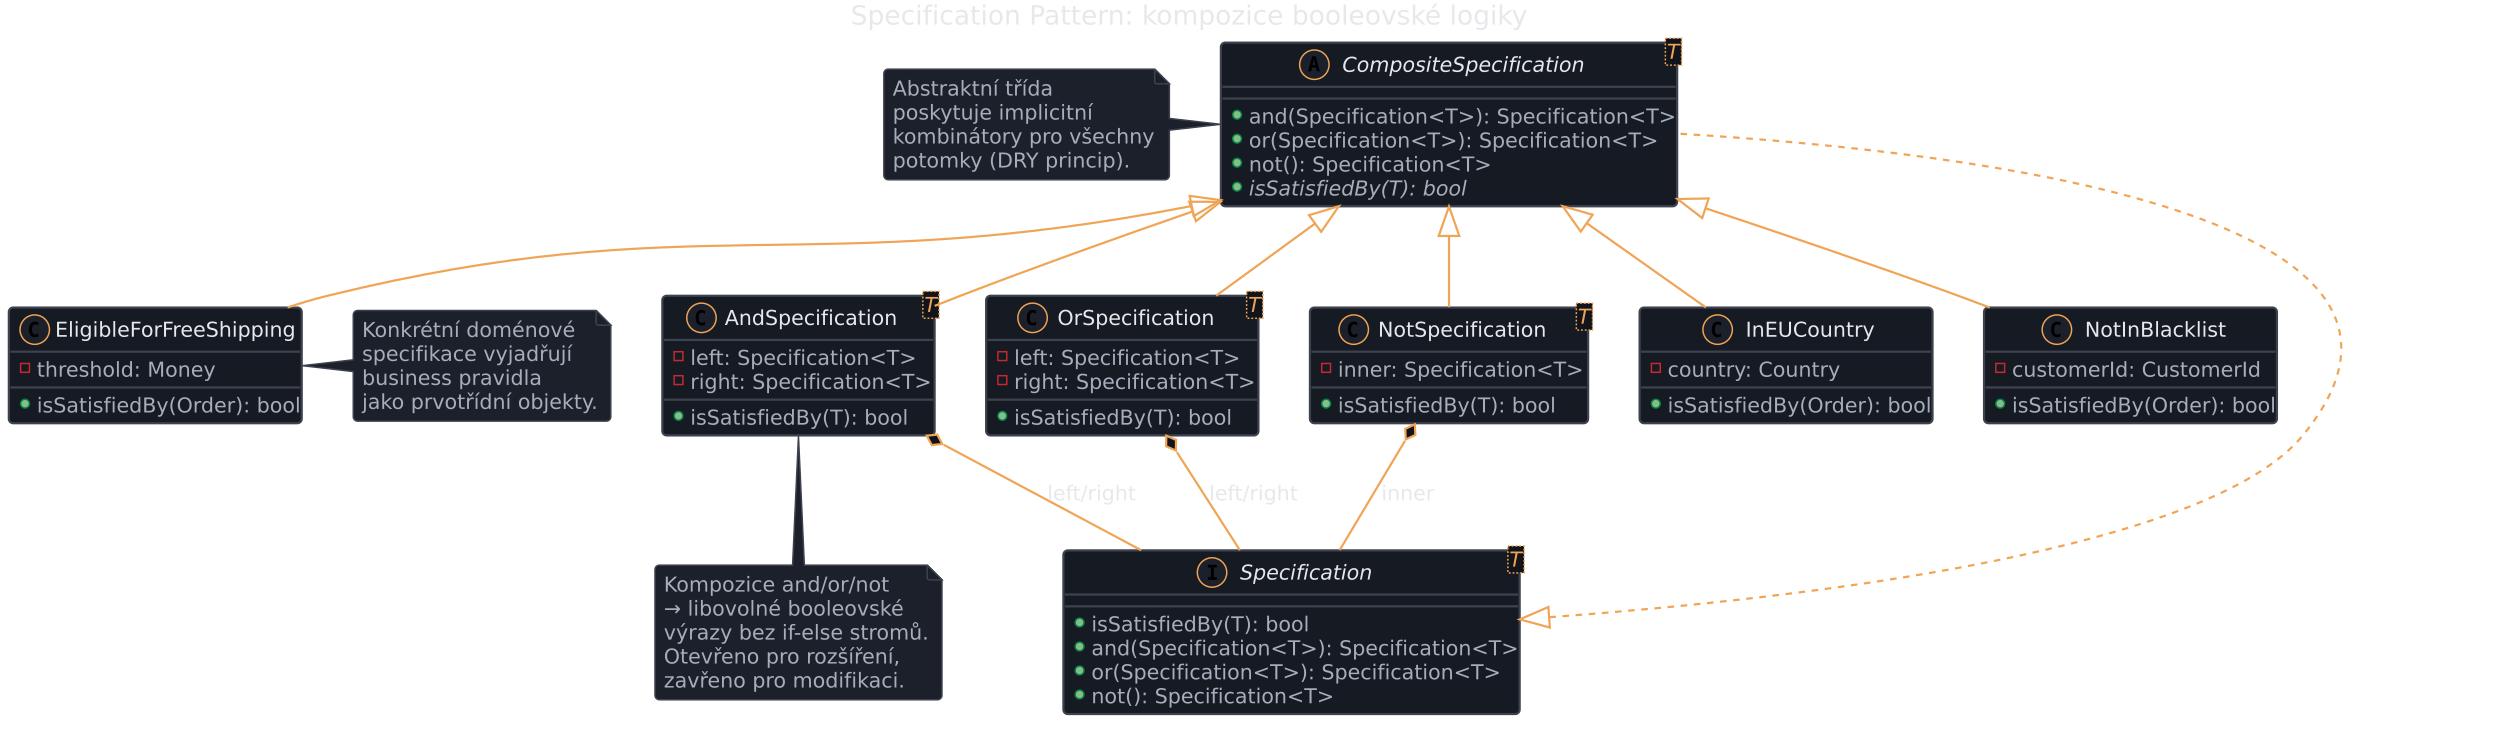
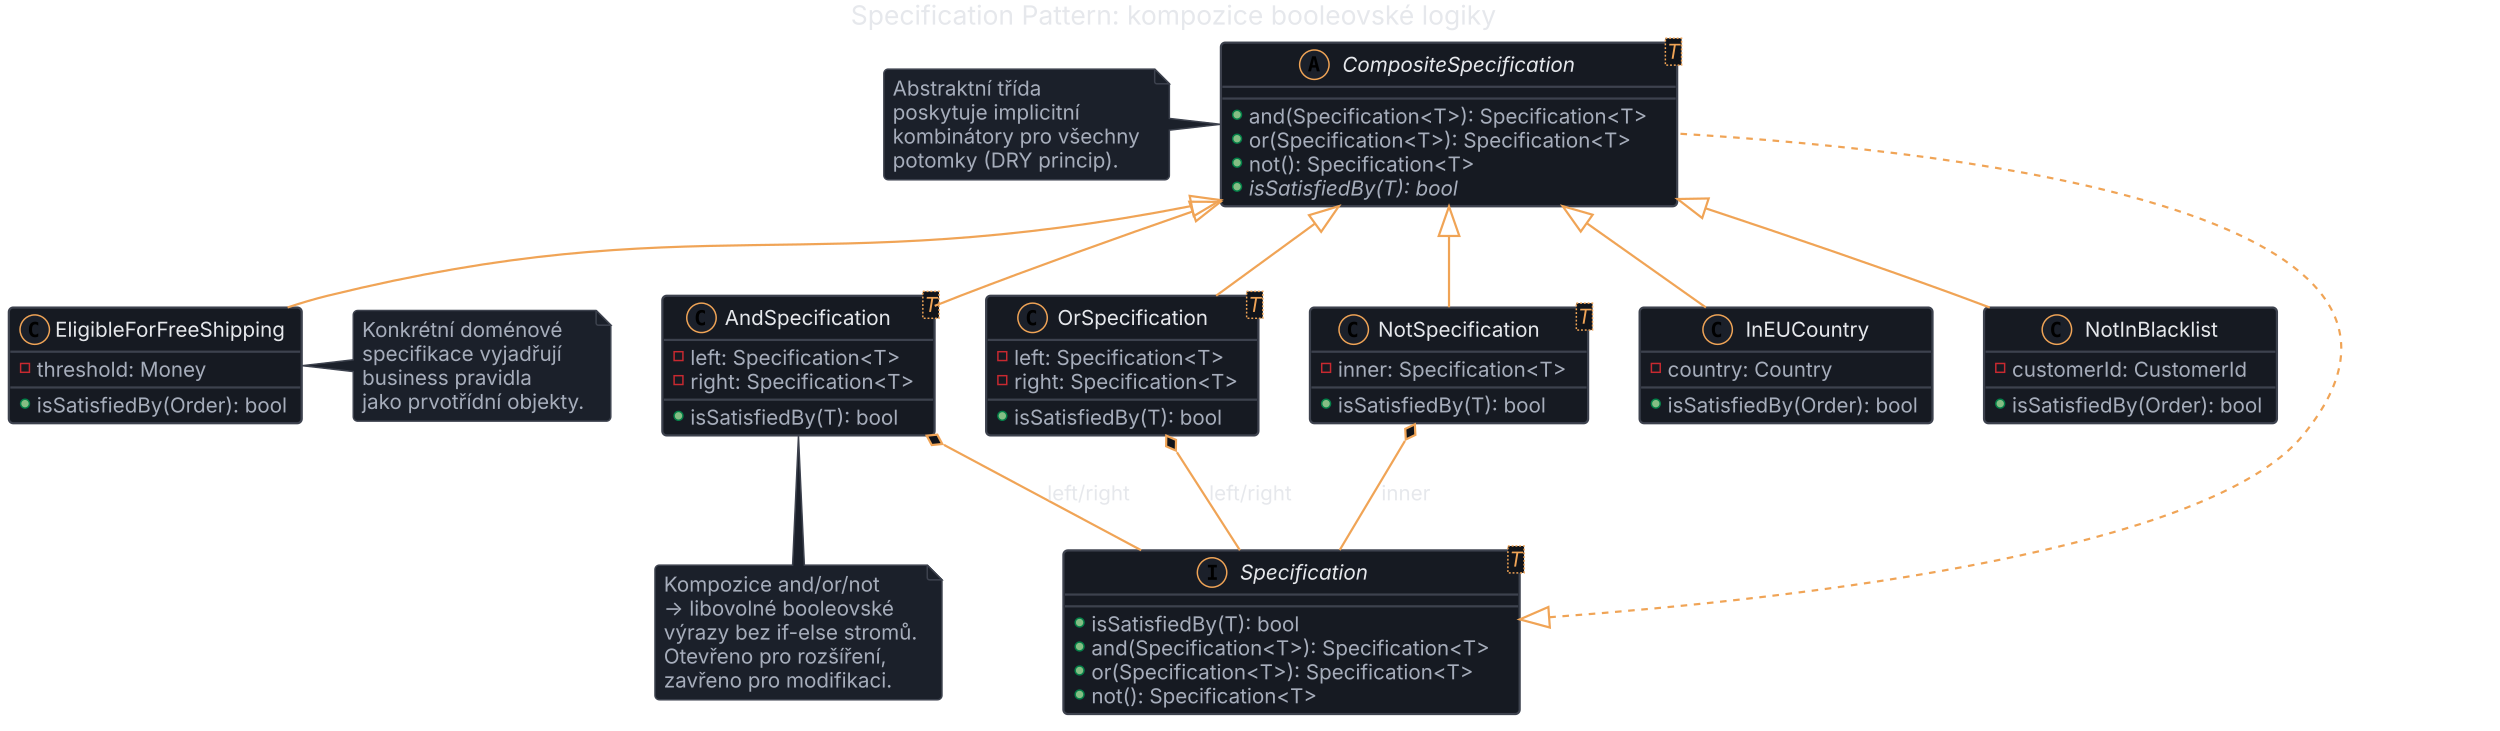
<svg xmlns="http://www.w3.org/2000/svg" contentScriptType="application/ecmascript" contentStyleType="text/css" height="775px" preserveAspectRatio="none" style="width:2654px;height:775px;background:#11141A;" version="1.1" viewBox="0 0 2654 775" width="2654.688px" zoomAndPan="magnify">
  <defs />
  <g>
-     <text fill="#E6E8EC" font-family="DejaVu Sans" font-size="28.125" lengthAdjust="spacingAndGlyphs" textLength="707.812" x="903.125" y="26.106">Specification Pattern: kompozice booleovské logiky</text>
+     <text fill="#E6E8EC" font-family="Inter, ui-sans-serif, system-ui, -apple-system, sans-serif" font-size="28.125" lengthAdjust="spacingAndGlyphs" textLength="707.812" x="903.125" y="26.106">Specification Pattern: kompozice booleovské logiky</text>
    <rect fill="#161A22" height="173.731" id="spec" rx="4.688" ry="4.688" style="stroke: #3D424E; stroke-width: 2.344;" width="484.375" x="1128.906" y="584.302" />
    <ellipse cx="1286.719" cy="607.739" fill="#1B202A" rx="15.625" ry="15.625" style="stroke: #F0A456; stroke-width: 1.562;" />
    <path d="M1282.3,602.393 L1282.3,599.609 L1291.797,599.609 L1291.797,602.393 L1288.623,602.393 L1288.623,612.769 L1291.797,612.769 L1291.797,615.552 L1282.3,615.552 L1282.3,612.769 L1285.474,612.769 L1285.474,602.393 L1282.3,602.393 Z " />
-     <text fill="#E6E8EC" font-family="DejaVu Sans" font-size="21.875" font-style="italic" lengthAdjust="spacingAndGlyphs" textLength="135.938" x="1316.406" y="615.312">Specification</text>
+     <text fill="#E6E8EC" font-family="Inter, ui-sans-serif, system-ui, -apple-system, sans-serif" font-size="21.875" font-style="italic" lengthAdjust="spacingAndGlyphs" textLength="135.938" x="1316.406" y="615.312">Specification</text>
    <rect fill="#11141A" height="28.589" style="stroke: #F0A456; stroke-width: 1.562; stroke-dasharray: 2.0,2.0;" width="17.188" x="1600.781" y="579.614" />
-     <text fill="#F0A456" font-family="DejaVu Sans" font-size="21.875" font-style="italic" lengthAdjust="spacingAndGlyphs" textLength="14.062" x="1602.344" y="601.482">T</text>
+     <text fill="#F0A456" font-family="Inter, ui-sans-serif, system-ui, -apple-system, sans-serif" font-size="21.875" font-style="italic" lengthAdjust="spacingAndGlyphs" textLength="14.062" x="1602.344" y="601.482">T</text>
    <line style="stroke: #3D424E; stroke-width: 2.344;" x1="1130.469" x2="1611.719" y1="631.177" y2="631.177" />
    <line style="stroke: #3D424E; stroke-width: 2.344;" x1="1130.469" x2="1611.719" y1="643.677" y2="643.677" />
    <ellipse cx="1146.094" cy="660.864" fill="#84BE84" rx="4.688" ry="4.688" style="stroke: #038048; stroke-width: 1.562;" />
-     <text fill="#A6ADBB" font-family="DejaVu Sans" font-size="21.875" lengthAdjust="spacingAndGlyphs" textLength="225" x="1158.594" y="670.232">isSatisfiedBy(T): bool</text>
+     <text fill="#A6ADBB" font-family="Inter, ui-sans-serif, system-ui, -apple-system, sans-serif" font-size="21.875" lengthAdjust="spacingAndGlyphs" textLength="225" x="1158.594" y="670.232">isSatisfiedBy(T): bool</text>
    <ellipse cx="1146.094" cy="686.328" fill="#84BE84" rx="4.688" ry="4.688" style="stroke: #038048; stroke-width: 1.562;" />
-     <text fill="#A6ADBB" font-family="DejaVu Sans" font-size="21.875" lengthAdjust="spacingAndGlyphs" textLength="445.312" x="1158.594" y="695.696">and(Specification&lt;T&gt;): Specification&lt;T&gt;</text>
+     <text fill="#A6ADBB" font-family="Inter, ui-sans-serif, system-ui, -apple-system, sans-serif" font-size="21.875" lengthAdjust="spacingAndGlyphs" textLength="445.312" x="1158.594" y="695.696">and(Specification&lt;T&gt;): Specification&lt;T&gt;</text>
    <ellipse cx="1146.094" cy="711.792" fill="#84BE84" rx="4.688" ry="4.688" style="stroke: #038048; stroke-width: 1.562;" />
-     <text fill="#A6ADBB" font-family="DejaVu Sans" font-size="21.875" lengthAdjust="spacingAndGlyphs" textLength="426.562" x="1158.594" y="721.159">or(Specification&lt;T&gt;): Specification&lt;T&gt;</text>
+     <text fill="#A6ADBB" font-family="Inter, ui-sans-serif, system-ui, -apple-system, sans-serif" font-size="21.875" lengthAdjust="spacingAndGlyphs" textLength="426.562" x="1158.594" y="721.159">or(Specification&lt;T&gt;): Specification&lt;T&gt;</text>
    <ellipse cx="1146.094" cy="737.256" fill="#84BE84" rx="4.688" ry="4.688" style="stroke: #038048; stroke-width: 1.562;" />
-     <text fill="#A6ADBB" font-family="DejaVu Sans" font-size="21.875" lengthAdjust="spacingAndGlyphs" textLength="253.125" x="1158.594" y="746.623">not(): Specification&lt;T&gt;</text>
+     <text fill="#A6ADBB" font-family="Inter, ui-sans-serif, system-ui, -apple-system, sans-serif" font-size="21.875" lengthAdjust="spacingAndGlyphs" textLength="253.125" x="1158.594" y="746.623">not(): Specification&lt;T&gt;</text>
    <rect fill="#161A22" height="173.731" id="composite" rx="4.688" ry="4.688" style="stroke: #3D424E; stroke-width: 2.344;" width="484.375" x="1296.094" y="45.239" />
    <ellipse cx="1395.312" cy="68.677" fill="#1B202A" rx="15.625" ry="15.625" style="stroke: #F0A456; stroke-width: 1.562;" />
    <path d="M1394.873,62.647 L1393.384,69.165 L1396.362,69.165 L1394.873,62.647 Z M1392.944,59.766 L1396.802,59.766 L1401.099,75.708 L1397.949,75.708 L1396.973,71.777 L1392.749,71.777 L1391.797,75.708 L1388.623,75.708 L1392.944,59.766 Z " />
-     <text fill="#E6E8EC" font-family="DejaVu Sans" font-size="21.875" font-style="italic" lengthAdjust="spacingAndGlyphs" textLength="253.125" x="1425" y="76.25">CompositeSpecification</text>
+     <text fill="#E6E8EC" font-family="Inter, ui-sans-serif, system-ui, -apple-system, sans-serif" font-size="21.875" font-style="italic" lengthAdjust="spacingAndGlyphs" textLength="253.125" x="1425" y="76.25">CompositeSpecification</text>
    <rect fill="#11141A" height="28.589" style="stroke: #F0A456; stroke-width: 1.562; stroke-dasharray: 2.0,2.0;" width="17.188" x="1767.969" y="40.552" />
-     <text fill="#F0A456" font-family="DejaVu Sans" font-size="21.875" font-style="italic" lengthAdjust="spacingAndGlyphs" textLength="14.062" x="1769.531" y="62.419">T</text>
+     <text fill="#F0A456" font-family="Inter, ui-sans-serif, system-ui, -apple-system, sans-serif" font-size="21.875" font-style="italic" lengthAdjust="spacingAndGlyphs" textLength="14.062" x="1769.531" y="62.419">T</text>
    <line style="stroke: #3D424E; stroke-width: 2.344;" x1="1297.656" x2="1778.906" y1="92.114" y2="92.114" />
    <line style="stroke: #3D424E; stroke-width: 2.344;" x1="1297.656" x2="1778.906" y1="104.614" y2="104.614" />
    <ellipse cx="1313.281" cy="121.802" fill="#84BE84" rx="4.688" ry="4.688" style="stroke: #038048; stroke-width: 1.562;" />
-     <text fill="#A6ADBB" font-family="DejaVu Sans" font-size="21.875" lengthAdjust="spacingAndGlyphs" textLength="445.312" x="1325.781" y="131.169">and(Specification&lt;T&gt;): Specification&lt;T&gt;</text>
+     <text fill="#A6ADBB" font-family="Inter, ui-sans-serif, system-ui, -apple-system, sans-serif" font-size="21.875" lengthAdjust="spacingAndGlyphs" textLength="445.312" x="1325.781" y="131.169">and(Specification&lt;T&gt;): Specification&lt;T&gt;</text>
    <ellipse cx="1313.281" cy="147.266" fill="#84BE84" rx="4.688" ry="4.688" style="stroke: #038048; stroke-width: 1.562;" />
-     <text fill="#A6ADBB" font-family="DejaVu Sans" font-size="21.875" lengthAdjust="spacingAndGlyphs" textLength="426.562" x="1325.781" y="156.633">or(Specification&lt;T&gt;): Specification&lt;T&gt;</text>
+     <text fill="#A6ADBB" font-family="Inter, ui-sans-serif, system-ui, -apple-system, sans-serif" font-size="21.875" lengthAdjust="spacingAndGlyphs" textLength="426.562" x="1325.781" y="156.633">or(Specification&lt;T&gt;): Specification&lt;T&gt;</text>
    <ellipse cx="1313.281" cy="172.73" fill="#84BE84" rx="4.688" ry="4.688" style="stroke: #038048; stroke-width: 1.562;" />
-     <text fill="#A6ADBB" font-family="DejaVu Sans" font-size="21.875" lengthAdjust="spacingAndGlyphs" textLength="253.125" x="1325.781" y="182.097">not(): Specification&lt;T&gt;</text>
+     <text fill="#A6ADBB" font-family="Inter, ui-sans-serif, system-ui, -apple-system, sans-serif" font-size="21.875" lengthAdjust="spacingAndGlyphs" textLength="253.125" x="1325.781" y="182.097">not(): Specification&lt;T&gt;</text>
    <ellipse cx="1313.281" cy="198.193" fill="#84BE84" rx="4.688" ry="4.688" style="stroke: #038048; stroke-width: 1.562;" />
-     <text fill="#A6ADBB" font-family="DejaVu Sans" font-size="21.875" font-style="italic" lengthAdjust="spacingAndGlyphs" textLength="225" x="1325.781" y="207.561">isSatisfiedBy(T): bool</text>
+     <text fill="#A6ADBB" font-family="Inter, ui-sans-serif, system-ui, -apple-system, sans-serif" font-size="21.875" font-style="italic" lengthAdjust="spacingAndGlyphs" textLength="225" x="1325.781" y="207.561">isSatisfiedBy(T): bool</text>
    <rect fill="#161A22" height="148.267" id="andSpec" rx="4.688" ry="4.688" style="stroke: #3D424E; stroke-width: 2.344;" width="289.062" x="703.125" y="313.989" />
    <ellipse cx="744.688" cy="337.427" fill="#1B202A" rx="15.625" ry="15.625" style="stroke: #F0A456; stroke-width: 1.562;" />
    <path d="M748.423,344.775 Q747.666,345.166 746.836,345.361 Q746.03,345.557 745.127,345.557 Q741.904,345.557 740.195,343.433 Q738.511,341.309 738.511,337.28 Q738.511,333.252 740.195,331.128 Q741.904,329.004 745.127,329.004 Q746.03,329.004 746.86,329.199 Q747.69,329.394 748.423,329.761 L748.423,333.276 Q747.617,332.519 746.836,332.178 Q746.079,331.836 745.273,331.836 Q743.54,331.836 742.661,333.203 Q741.782,334.57 741.782,337.28 Q741.782,339.966 742.661,341.357 Q743.54,342.725 745.273,342.725 Q746.079,342.725 746.836,342.383 Q747.617,342.017 748.423,341.284 L748.423,344.775 Z " />
-     <text fill="#E6E8EC" font-family="DejaVu Sans" font-size="21.875" lengthAdjust="spacingAndGlyphs" textLength="178.125" x="769.375" y="345">AndSpecification</text>
+     <text fill="#E6E8EC" font-family="Inter, ui-sans-serif, system-ui, -apple-system, sans-serif" font-size="21.875" lengthAdjust="spacingAndGlyphs" textLength="178.125" x="769.375" y="345">AndSpecification</text>
    <rect fill="#11141A" height="28.589" style="stroke: #F0A456; stroke-width: 1.562; stroke-dasharray: 2.0,2.0;" width="17.188" x="979.688" y="309.302" />
-     <text fill="#F0A456" font-family="DejaVu Sans" font-size="21.875" font-style="italic" lengthAdjust="spacingAndGlyphs" textLength="14.062" x="981.25" y="331.169">T</text>
+     <text fill="#F0A456" font-family="Inter, ui-sans-serif, system-ui, -apple-system, sans-serif" font-size="21.875" font-style="italic" lengthAdjust="spacingAndGlyphs" textLength="14.062" x="981.25" y="331.169">T</text>
    <line style="stroke: #3D424E; stroke-width: 2.344;" x1="704.688" x2="990.625" y1="360.864" y2="360.864" />
    <rect fill="none" height="9.375" style="stroke: #C82930; stroke-width: 1.562;" width="9.375" x="715.625" y="373.364" />
-     <text fill="#A6ADBB" font-family="DejaVu Sans" font-size="21.875" lengthAdjust="spacingAndGlyphs" textLength="234.375" x="732.812" y="387.419">left: Specification&lt;T&gt;</text>
+     <text fill="#A6ADBB" font-family="Inter, ui-sans-serif, system-ui, -apple-system, sans-serif" font-size="21.875" lengthAdjust="spacingAndGlyphs" textLength="234.375" x="732.812" y="387.419">left: Specification&lt;T&gt;</text>
    <rect fill="none" height="9.375" style="stroke: #C82930; stroke-width: 1.562;" width="9.375" x="715.625" y="398.828" />
-     <text fill="#A6ADBB" font-family="DejaVu Sans" font-size="21.875" lengthAdjust="spacingAndGlyphs" textLength="250" x="732.812" y="412.883">right: Specification&lt;T&gt;</text>
+     <text fill="#A6ADBB" font-family="Inter, ui-sans-serif, system-ui, -apple-system, sans-serif" font-size="21.875" lengthAdjust="spacingAndGlyphs" textLength="250" x="732.812" y="412.883">right: Specification&lt;T&gt;</text>
    <line style="stroke: #3D424E; stroke-width: 2.344;" x1="704.688" x2="990.625" y1="424.292" y2="424.292" />
    <ellipse cx="720.312" cy="441.479" fill="#84BE84" rx="4.688" ry="4.688" style="stroke: #038048; stroke-width: 1.562;" />
-     <text fill="#A6ADBB" font-family="DejaVu Sans" font-size="21.875" lengthAdjust="spacingAndGlyphs" textLength="225" x="732.812" y="450.847">isSatisfiedBy(T): bool</text>
+     <text fill="#A6ADBB" font-family="Inter, ui-sans-serif, system-ui, -apple-system, sans-serif" font-size="21.875" lengthAdjust="spacingAndGlyphs" textLength="225" x="732.812" y="450.847">isSatisfiedBy(T): bool</text>
    <rect fill="#161A22" height="148.267" id="orSpec" rx="4.688" ry="4.688" style="stroke: #3D424E; stroke-width: 2.344;" width="289.062" x="1046.875" y="313.989" />
    <ellipse cx="1096.172" cy="337.427" fill="#1B202A" rx="15.625" ry="15.625" style="stroke: #F0A456; stroke-width: 1.562;" />
    <path d="M1099.907,344.775 Q1099.15,345.166 1098.32,345.361 Q1097.515,345.557 1096.611,345.557 Q1093.389,345.557 1091.68,343.433 Q1089.995,341.309 1089.995,337.28 Q1089.995,333.252 1091.68,331.128 Q1093.389,329.004 1096.611,329.004 Q1097.515,329.004 1098.345,329.199 Q1099.175,329.394 1099.907,329.761 L1099.907,333.276 Q1099.102,332.519 1098.32,332.178 Q1097.563,331.836 1096.758,331.836 Q1095.024,331.836 1094.146,333.203 Q1093.267,334.57 1093.267,337.28 Q1093.267,339.966 1094.146,341.357 Q1095.024,342.725 1096.758,342.725 Q1097.563,342.725 1098.32,342.383 Q1099.102,342.017 1099.907,341.284 L1099.907,344.775 Z " />
-     <text fill="#E6E8EC" font-family="DejaVu Sans" font-size="21.875" lengthAdjust="spacingAndGlyphs" textLength="160.938" x="1122.578" y="345">OrSpecification</text>
+     <text fill="#E6E8EC" font-family="Inter, ui-sans-serif, system-ui, -apple-system, sans-serif" font-size="21.875" lengthAdjust="spacingAndGlyphs" textLength="160.938" x="1122.578" y="345">OrSpecification</text>
    <rect fill="#11141A" height="28.589" style="stroke: #F0A456; stroke-width: 1.562; stroke-dasharray: 2.0,2.0;" width="17.188" x="1323.438" y="309.302" />
-     <text fill="#F0A456" font-family="DejaVu Sans" font-size="21.875" font-style="italic" lengthAdjust="spacingAndGlyphs" textLength="14.062" x="1325" y="331.169">T</text>
+     <text fill="#F0A456" font-family="Inter, ui-sans-serif, system-ui, -apple-system, sans-serif" font-size="21.875" font-style="italic" lengthAdjust="spacingAndGlyphs" textLength="14.062" x="1325" y="331.169">T</text>
    <line style="stroke: #3D424E; stroke-width: 2.344;" x1="1048.438" x2="1334.375" y1="360.864" y2="360.864" />
    <rect fill="none" height="9.375" style="stroke: #C82930; stroke-width: 1.562;" width="9.375" x="1059.375" y="373.364" />
-     <text fill="#A6ADBB" font-family="DejaVu Sans" font-size="21.875" lengthAdjust="spacingAndGlyphs" textLength="234.375" x="1076.562" y="387.419">left: Specification&lt;T&gt;</text>
+     <text fill="#A6ADBB" font-family="Inter, ui-sans-serif, system-ui, -apple-system, sans-serif" font-size="21.875" lengthAdjust="spacingAndGlyphs" textLength="234.375" x="1076.562" y="387.419">left: Specification&lt;T&gt;</text>
    <rect fill="none" height="9.375" style="stroke: #C82930; stroke-width: 1.562;" width="9.375" x="1059.375" y="398.828" />
-     <text fill="#A6ADBB" font-family="DejaVu Sans" font-size="21.875" lengthAdjust="spacingAndGlyphs" textLength="250" x="1076.562" y="412.883">right: Specification&lt;T&gt;</text>
+     <text fill="#A6ADBB" font-family="Inter, ui-sans-serif, system-ui, -apple-system, sans-serif" font-size="21.875" lengthAdjust="spacingAndGlyphs" textLength="250" x="1076.562" y="412.883">right: Specification&lt;T&gt;</text>
    <line style="stroke: #3D424E; stroke-width: 2.344;" x1="1048.438" x2="1334.375" y1="424.292" y2="424.292" />
    <ellipse cx="1064.062" cy="441.479" fill="#84BE84" rx="4.688" ry="4.688" style="stroke: #038048; stroke-width: 1.562;" />
-     <text fill="#A6ADBB" font-family="DejaVu Sans" font-size="21.875" lengthAdjust="spacingAndGlyphs" textLength="225" x="1076.562" y="450.847">isSatisfiedBy(T): bool</text>
+     <text fill="#A6ADBB" font-family="Inter, ui-sans-serif, system-ui, -apple-system, sans-serif" font-size="21.875" lengthAdjust="spacingAndGlyphs" textLength="225" x="1076.562" y="450.847">isSatisfiedBy(T): bool</text>
    <rect fill="#161A22" height="122.803" id="notSpec" rx="4.688" ry="4.688" style="stroke: #3D424E; stroke-width: 2.344;" width="295.312" x="1390.625" y="326.489" />
    <ellipse cx="1437.109" cy="349.927" fill="#1B202A" rx="15.625" ry="15.625" style="stroke: #F0A456; stroke-width: 1.562;" />
    <path d="M1440.845,357.275 Q1440.088,357.666 1439.258,357.861 Q1438.452,358.057 1437.549,358.057 Q1434.326,358.057 1432.617,355.933 Q1430.933,353.809 1430.933,349.78 Q1430.933,345.752 1432.617,343.628 Q1434.326,341.504 1437.549,341.504 Q1438.452,341.504 1439.282,341.699 Q1440.112,341.894 1440.845,342.261 L1440.845,345.776 Q1440.039,345.019 1439.258,344.678 Q1438.501,344.336 1437.695,344.336 Q1435.962,344.336 1435.083,345.703 Q1434.204,347.07 1434.204,349.78 Q1434.204,352.466 1435.083,353.857 Q1435.962,355.225 1437.695,355.225 Q1438.501,355.225 1439.258,354.883 Q1440.039,354.517 1440.845,353.784 L1440.845,357.275 Z " />
-     <text fill="#E6E8EC" font-family="DejaVu Sans" font-size="21.875" lengthAdjust="spacingAndGlyphs" textLength="173.438" x="1462.891" y="357.5">NotSpecification</text>
+     <text fill="#E6E8EC" font-family="Inter, ui-sans-serif, system-ui, -apple-system, sans-serif" font-size="21.875" lengthAdjust="spacingAndGlyphs" textLength="173.438" x="1462.891" y="357.5">NotSpecification</text>
    <rect fill="#11141A" height="28.589" style="stroke: #F0A456; stroke-width: 1.562; stroke-dasharray: 2.0,2.0;" width="17.188" x="1673.438" y="321.802" />
-     <text fill="#F0A456" font-family="DejaVu Sans" font-size="21.875" font-style="italic" lengthAdjust="spacingAndGlyphs" textLength="14.062" x="1675" y="343.669">T</text>
+     <text fill="#F0A456" font-family="Inter, ui-sans-serif, system-ui, -apple-system, sans-serif" font-size="21.875" font-style="italic" lengthAdjust="spacingAndGlyphs" textLength="14.062" x="1675" y="343.669">T</text>
    <line style="stroke: #3D424E; stroke-width: 2.344;" x1="1392.188" x2="1684.375" y1="373.364" y2="373.364" />
    <rect fill="none" height="9.375" style="stroke: #C82930; stroke-width: 1.562;" width="9.375" x="1403.125" y="385.864" />
-     <text fill="#A6ADBB" font-family="DejaVu Sans" font-size="21.875" lengthAdjust="spacingAndGlyphs" textLength="256.25" x="1420.312" y="399.919">inner: Specification&lt;T&gt;</text>
+     <text fill="#A6ADBB" font-family="Inter, ui-sans-serif, system-ui, -apple-system, sans-serif" font-size="21.875" lengthAdjust="spacingAndGlyphs" textLength="256.25" x="1420.312" y="399.919">inner: Specification&lt;T&gt;</text>
    <line style="stroke: #3D424E; stroke-width: 2.344;" x1="1392.188" x2="1684.375" y1="411.328" y2="411.328" />
    <ellipse cx="1407.812" cy="428.516" fill="#84BE84" rx="4.688" ry="4.688" style="stroke: #038048; stroke-width: 1.562;" />
-     <text fill="#A6ADBB" font-family="DejaVu Sans" font-size="21.875" lengthAdjust="spacingAndGlyphs" textLength="225" x="1420.312" y="437.883">isSatisfiedBy(T): bool</text>
+     <text fill="#A6ADBB" font-family="Inter, ui-sans-serif, system-ui, -apple-system, sans-serif" font-size="21.875" lengthAdjust="spacingAndGlyphs" textLength="225" x="1420.312" y="437.883">isSatisfiedBy(T): bool</text>
    <rect fill="#161A22" height="122.803" id="ps" rx="4.688" ry="4.688" style="stroke: #3D424E; stroke-width: 2.344;" width="310.938" x="9.375" y="326.489" />
    <ellipse cx="36.875" cy="349.927" fill="#1B202A" rx="15.625" ry="15.625" style="stroke: #F0A456; stroke-width: 1.562;" />
    <path d="M40.61,357.275 Q39.853,357.666 39.023,357.861 Q38.218,358.057 37.315,358.057 Q34.092,358.057 32.383,355.933 Q30.698,353.809 30.698,349.78 Q30.698,345.752 32.383,343.628 Q34.092,341.504 37.315,341.504 Q38.218,341.504 39.048,341.699 Q39.878,341.894 40.61,342.261 L40.61,345.776 Q39.805,345.019 39.023,344.678 Q38.267,344.336 37.461,344.336 Q35.727,344.336 34.849,345.703 Q33.97,347.07 33.97,349.78 Q33.97,352.466 34.849,353.857 Q35.727,355.225 37.461,355.225 Q38.267,355.225 39.023,354.883 Q39.805,354.517 40.61,353.784 L40.61,357.275 Z " />
-     <text fill="#E6E8EC" font-family="DejaVu Sans" font-size="21.875" lengthAdjust="spacingAndGlyphs" textLength="251.562" x="58.438" y="357.5">EligibleForFreeShipping</text>
+     <text fill="#E6E8EC" font-family="Inter, ui-sans-serif, system-ui, -apple-system, sans-serif" font-size="21.875" lengthAdjust="spacingAndGlyphs" textLength="251.562" x="58.438" y="357.5">EligibleForFreeShipping</text>
    <line style="stroke: #3D424E; stroke-width: 2.344;" x1="10.938" x2="318.75" y1="373.364" y2="373.364" />
    <rect fill="none" height="9.375" style="stroke: #C82930; stroke-width: 1.562;" width="9.375" x="21.875" y="385.864" />
-     <text fill="#A6ADBB" font-family="DejaVu Sans" font-size="21.875" lengthAdjust="spacingAndGlyphs" textLength="189.062" x="39.062" y="399.919">threshold: Money</text>
+     <text fill="#A6ADBB" font-family="Inter, ui-sans-serif, system-ui, -apple-system, sans-serif" font-size="21.875" lengthAdjust="spacingAndGlyphs" textLength="189.062" x="39.062" y="399.919">threshold: Money</text>
    <line style="stroke: #3D424E; stroke-width: 2.344;" x1="10.938" x2="318.75" y1="411.328" y2="411.328" />
    <ellipse cx="26.562" cy="428.516" fill="#84BE84" rx="4.688" ry="4.688" style="stroke: #038048; stroke-width: 1.562;" />
-     <text fill="#A6ADBB" font-family="DejaVu Sans" font-size="21.875" lengthAdjust="spacingAndGlyphs" textLength="271.875" x="39.062" y="437.883">isSatisfiedBy(Order): bool</text>
+     <text fill="#A6ADBB" font-family="Inter, ui-sans-serif, system-ui, -apple-system, sans-serif" font-size="21.875" lengthAdjust="spacingAndGlyphs" textLength="271.875" x="39.062" y="437.883">isSatisfiedBy(Order): bool</text>
    <rect fill="#161A22" height="122.803" id="ineu" rx="4.688" ry="4.688" style="stroke: #3D424E; stroke-width: 2.344;" width="310.938" x="1740.625" y="326.489" />
    <ellipse cx="1823.438" cy="349.927" fill="#1B202A" rx="15.625" ry="15.625" style="stroke: #F0A456; stroke-width: 1.562;" />
    <path d="M1827.173,357.275 Q1826.416,357.666 1825.586,357.861 Q1824.78,358.057 1823.877,358.057 Q1820.654,358.057 1818.945,355.933 Q1817.261,353.809 1817.261,349.78 Q1817.261,345.752 1818.945,343.628 Q1820.654,341.504 1823.877,341.504 Q1824.78,341.504 1825.61,341.699 Q1826.44,341.894 1827.173,342.261 L1827.173,345.776 Q1826.367,345.019 1825.586,344.678 Q1824.829,344.336 1824.023,344.336 Q1822.29,344.336 1821.411,345.703 Q1820.532,347.07 1820.532,349.78 Q1820.532,352.466 1821.411,353.857 Q1822.29,355.225 1824.023,355.225 Q1824.829,355.225 1825.586,354.883 Q1826.367,354.517 1827.173,353.784 L1827.173,357.275 Z " />
-     <text fill="#E6E8EC" font-family="DejaVu Sans" font-size="21.875" lengthAdjust="spacingAndGlyphs" textLength="132.812" x="1853.125" y="357.5">InEUCountry</text>
+     <text fill="#E6E8EC" font-family="Inter, ui-sans-serif, system-ui, -apple-system, sans-serif" font-size="21.875" lengthAdjust="spacingAndGlyphs" textLength="132.812" x="1853.125" y="357.5">InEUCountry</text>
    <line style="stroke: #3D424E; stroke-width: 2.344;" x1="1742.188" x2="2050" y1="373.364" y2="373.364" />
    <rect fill="none" height="9.375" style="stroke: #C82930; stroke-width: 1.562;" width="9.375" x="1753.125" y="385.864" />
-     <text fill="#A6ADBB" font-family="DejaVu Sans" font-size="21.875" lengthAdjust="spacingAndGlyphs" textLength="179.688" x="1770.312" y="399.919">country: Country</text>
+     <text fill="#A6ADBB" font-family="Inter, ui-sans-serif, system-ui, -apple-system, sans-serif" font-size="21.875" lengthAdjust="spacingAndGlyphs" textLength="179.688" x="1770.312" y="399.919">country: Country</text>
    <line style="stroke: #3D424E; stroke-width: 2.344;" x1="1742.188" x2="2050" y1="411.328" y2="411.328" />
    <ellipse cx="1757.812" cy="428.516" fill="#84BE84" rx="4.688" ry="4.688" style="stroke: #038048; stroke-width: 1.562;" />
-     <text fill="#A6ADBB" font-family="DejaVu Sans" font-size="21.875" lengthAdjust="spacingAndGlyphs" textLength="271.875" x="1770.312" y="437.883">isSatisfiedBy(Order): bool</text>
+     <text fill="#A6ADBB" font-family="Inter, ui-sans-serif, system-ui, -apple-system, sans-serif" font-size="21.875" lengthAdjust="spacingAndGlyphs" textLength="271.875" x="1770.312" y="437.883">isSatisfiedBy(Order): bool</text>
    <rect fill="#161A22" height="122.803" id="nib" rx="4.688" ry="4.688" style="stroke: #3D424E; stroke-width: 2.344;" width="310.938" x="2106.25" y="326.489" />
    <ellipse cx="2183.594" cy="349.927" fill="#1B202A" rx="15.625" ry="15.625" style="stroke: #F0A456; stroke-width: 1.562;" />
    <path d="M2187.329,357.275 Q2186.572,357.666 2185.742,357.861 Q2184.936,358.057 2184.033,358.057 Q2180.811,358.057 2179.102,355.933 Q2177.417,353.809 2177.417,349.78 Q2177.417,345.752 2179.102,343.628 Q2180.811,341.504 2184.033,341.504 Q2184.936,341.504 2185.767,341.699 Q2186.597,341.894 2187.329,342.261 L2187.329,345.776 Q2186.523,345.019 2185.742,344.678 Q2184.985,344.336 2184.18,344.336 Q2182.446,344.336 2181.567,345.703 Q2180.689,347.07 2180.689,349.78 Q2180.689,352.466 2181.567,353.857 Q2182.446,355.225 2184.18,355.225 Q2184.985,355.225 2185.742,354.883 Q2186.523,354.517 2187.329,353.784 L2187.329,357.275 Z " />
-     <text fill="#E6E8EC" font-family="DejaVu Sans" font-size="21.875" lengthAdjust="spacingAndGlyphs" textLength="143.75" x="2213.281" y="357.5">NotInBlacklist</text>
+     <text fill="#E6E8EC" font-family="Inter, ui-sans-serif, system-ui, -apple-system, sans-serif" font-size="21.875" lengthAdjust="spacingAndGlyphs" textLength="143.75" x="2213.281" y="357.5">NotInBlacklist</text>
    <line style="stroke: #3D424E; stroke-width: 2.344;" x1="2107.812" x2="2415.625" y1="373.364" y2="373.364" />
    <rect fill="none" height="9.375" style="stroke: #C82930; stroke-width: 1.562;" width="9.375" x="2118.75" y="385.864" />
-     <text fill="#A6ADBB" font-family="DejaVu Sans" font-size="21.875" lengthAdjust="spacingAndGlyphs" textLength="260.938" x="2135.938" y="399.919">customerId: CustomerId</text>
+     <text fill="#A6ADBB" font-family="Inter, ui-sans-serif, system-ui, -apple-system, sans-serif" font-size="21.875" lengthAdjust="spacingAndGlyphs" textLength="260.938" x="2135.938" y="399.919">customerId: CustomerId</text>
    <line style="stroke: #3D424E; stroke-width: 2.344;" x1="2107.812" x2="2415.625" y1="411.328" y2="411.328" />
    <ellipse cx="2123.438" cy="428.516" fill="#84BE84" rx="4.688" ry="4.688" style="stroke: #038048; stroke-width: 1.562;" />
-     <text fill="#A6ADBB" font-family="DejaVu Sans" font-size="21.875" lengthAdjust="spacingAndGlyphs" textLength="271.875" x="2135.938" y="437.883">isSatisfiedBy(Order): bool</text>
+     <text fill="#A6ADBB" font-family="Inter, ui-sans-serif, system-ui, -apple-system, sans-serif" font-size="21.875" lengthAdjust="spacingAndGlyphs" textLength="271.875" x="2135.938" y="437.883">isSatisfiedBy(Order): bool</text>
    <path d="M375,334.302 L375,381.958 L320.672,388.208 L375,394.458 L375,442.407 A4.688,4.688 0 0 0 379.688,447.095 L643.75,447.095 A4.688,4.688 0 0 0 648.438,442.407 L648.438,345.239 L632.812,329.614 L379.688,329.614 A4.688,4.688 0 0 0 375,334.302 " fill="#1B202A" style="stroke: #3D424E; stroke-width: 1.562;" />
    <path d="M632.812,329.614 L632.812,342.896 A2.344,2.344 0 0 0 635.156,345.239 L648.438,345.239 L632.812,329.614 " fill="#1B202A" style="stroke: #3D424E; stroke-width: 1.562;" />
-     <text fill="#A6ADBB" font-family="DejaVu Sans" font-size="21.875" lengthAdjust="spacingAndGlyphs" textLength="225" x="384.375" y="357.732">Konkrétní doménové</text>
-     <text fill="#A6ADBB" font-family="DejaVu Sans" font-size="21.875" lengthAdjust="spacingAndGlyphs" textLength="210.938" x="384.375" y="383.195">specifikace vyjadřují</text>
-     <text fill="#A6ADBB" font-family="DejaVu Sans" font-size="21.875" lengthAdjust="spacingAndGlyphs" textLength="185.938" x="384.375" y="408.659">business pravidla</text>
-     <text fill="#A6ADBB" font-family="DejaVu Sans" font-size="21.875" lengthAdjust="spacingAndGlyphs" textLength="240.625" x="384.375" y="434.123">jako prvotřídní objekty.</text>
+     <text fill="#A6ADBB" font-family="Inter, ui-sans-serif, system-ui, -apple-system, sans-serif" font-size="21.875" lengthAdjust="spacingAndGlyphs" textLength="225" x="384.375" y="357.732">Konkrétní doménové</text>
+     <text fill="#A6ADBB" font-family="Inter, ui-sans-serif, system-ui, -apple-system, sans-serif" font-size="21.875" lengthAdjust="spacingAndGlyphs" textLength="210.938" x="384.375" y="383.195">specifikace vyjadřují</text>
+     <text fill="#A6ADBB" font-family="Inter, ui-sans-serif, system-ui, -apple-system, sans-serif" font-size="21.875" lengthAdjust="spacingAndGlyphs" textLength="185.938" x="384.375" y="408.659">business pravidla</text>
+     <text fill="#A6ADBB" font-family="Inter, ui-sans-serif, system-ui, -apple-system, sans-serif" font-size="21.875" lengthAdjust="spacingAndGlyphs" textLength="240.625" x="384.375" y="434.123">jako prvotřídní objekty.</text>
    <path d="M695.312,604.614 L695.312,738.184 A4.688,4.688 0 0 0 700,742.871 L995.312,742.871 A4.688,4.688 0 0 0 1000,738.184 L1000,615.552 L984.375,599.927 L853.906,599.927 L847.656,462.521 L841.406,599.927 L700,599.927 A4.688,4.688 0 0 0 695.312,604.614 " fill="#1B202A" style="stroke: #3D424E; stroke-width: 1.562;" />
    <path d="M984.375,599.927 L984.375,613.208 A2.344,2.344 0 0 0 986.719,615.552 L1000,615.552 L984.375,599.927 " fill="#1B202A" style="stroke: #3D424E; stroke-width: 1.562;" />
-     <text fill="#A6ADBB" font-family="DejaVu Sans" font-size="21.875" lengthAdjust="spacingAndGlyphs" textLength="240.625" x="704.688" y="628.044">Kompozice and/or/not</text>
-     <text fill="#A6ADBB" font-family="DejaVu Sans" font-size="21.875" lengthAdjust="spacingAndGlyphs" textLength="251.562" x="704.688" y="653.508">→ libovolné booleovské</text>
-     <text fill="#A6ADBB" font-family="DejaVu Sans" font-size="21.875" lengthAdjust="spacingAndGlyphs" textLength="271.875" x="704.688" y="678.972">výrazy bez if-else stromů.</text>
-     <text fill="#A6ADBB" font-family="DejaVu Sans" font-size="21.875" lengthAdjust="spacingAndGlyphs" textLength="246.875" x="704.688" y="704.436">Otevřeno pro rozšíření,</text>
-     <text fill="#A6ADBB" font-family="DejaVu Sans" font-size="21.875" lengthAdjust="spacingAndGlyphs" textLength="246.875" x="704.688" y="729.9">zavřeno pro modifikaci.</text>
+     <text fill="#A6ADBB" font-family="Inter, ui-sans-serif, system-ui, -apple-system, sans-serif" font-size="21.875" lengthAdjust="spacingAndGlyphs" textLength="240.625" x="704.688" y="628.044">Kompozice and/or/not</text>
+     <text fill="#A6ADBB" font-family="Inter, ui-sans-serif, system-ui, -apple-system, sans-serif" font-size="21.875" lengthAdjust="spacingAndGlyphs" textLength="251.562" x="704.688" y="653.508">→ libovolné booleovské</text>
+     <text fill="#A6ADBB" font-family="Inter, ui-sans-serif, system-ui, -apple-system, sans-serif" font-size="21.875" lengthAdjust="spacingAndGlyphs" textLength="271.875" x="704.688" y="678.972">výrazy bez if-else stromů.</text>
+     <text fill="#A6ADBB" font-family="Inter, ui-sans-serif, system-ui, -apple-system, sans-serif" font-size="21.875" lengthAdjust="spacingAndGlyphs" textLength="246.875" x="704.688" y="704.436">Otevřeno pro rozšíření,</text>
+     <text fill="#A6ADBB" font-family="Inter, ui-sans-serif, system-ui, -apple-system, sans-serif" font-size="21.875" lengthAdjust="spacingAndGlyphs" textLength="246.875" x="704.688" y="729.9">zavřeno pro modifikaci.</text>
    <path d="M938.281,78.052 L938.281,186.157 A4.688,4.688 0 0 0 942.969,190.845 L1236.719,190.845 A4.688,4.688 0 0 0 1241.406,186.157 L1241.406,138.208 L1295.656,131.958 L1241.406,125.708 L1241.406,88.989 L1225.781,73.364 L942.969,73.364 A4.688,4.688 0 0 0 938.281,78.052 " fill="#1B202A" style="stroke: #3D424E; stroke-width: 1.562;" />
    <path d="M1225.781,73.364 L1225.781,86.645 A2.344,2.344 0 0 0 1228.125,88.989 L1241.406,88.989 L1225.781,73.364 " fill="#1B202A" style="stroke: #3D424E; stroke-width: 1.562;" />
-     <text fill="#A6ADBB" font-family="DejaVu Sans" font-size="21.875" lengthAdjust="spacingAndGlyphs" textLength="160.938" x="947.656" y="101.482">Abstraktní třída</text>
-     <text fill="#A6ADBB" font-family="DejaVu Sans" font-size="21.875" lengthAdjust="spacingAndGlyphs" textLength="203.125" x="947.656" y="126.945">poskytuje implicitní</text>
-     <text fill="#A6ADBB" font-family="DejaVu Sans" font-size="21.875" lengthAdjust="spacingAndGlyphs" textLength="270.312" x="947.656" y="152.409">kombinátory pro všechny</text>
-     <text fill="#A6ADBB" font-family="DejaVu Sans" font-size="21.875" lengthAdjust="spacingAndGlyphs" textLength="246.875" x="947.656" y="177.873">potomky (DRY princip).</text>
+     <text fill="#A6ADBB" font-family="Inter, ui-sans-serif, system-ui, -apple-system, sans-serif" font-size="21.875" lengthAdjust="spacingAndGlyphs" textLength="160.938" x="947.656" y="101.482">Abstraktní třída</text>
+     <text fill="#A6ADBB" font-family="Inter, ui-sans-serif, system-ui, -apple-system, sans-serif" font-size="21.875" lengthAdjust="spacingAndGlyphs" textLength="203.125" x="947.656" y="126.945">poskytuje implicitní</text>
+     <text fill="#A6ADBB" font-family="Inter, ui-sans-serif, system-ui, -apple-system, sans-serif" font-size="21.875" lengthAdjust="spacingAndGlyphs" textLength="270.312" x="947.656" y="152.409">kombinátory pro všechny</text>
+     <text fill="#A6ADBB" font-family="Inter, ui-sans-serif, system-ui, -apple-system, sans-serif" font-size="21.875" lengthAdjust="spacingAndGlyphs" textLength="246.875" x="947.656" y="177.873">potomky (DRY princip).</text>
    <path d="M1644.719,655.286 C1928.641,634.161 2344.953,583.052 2444.531,462.427 C2636.469,229.927 2109.656,161.77 1780.5,141.802 " fill="none" id="spec&lt;-composite" style="stroke: #F0A456; stroke-width: 2.344; stroke-dasharray: 7.0,7.0;" />
    <polygon fill="none" points="1645.312,666.208,1613.359,657.536,1643.75,644.38,1645.312,666.208" style="stroke: #F0A456; stroke-width: 2.344;" />
    <path d="M1265.984,224.52 C1186.172,252.192 1099.016,283.396 1019.531,313.989 C1010.609,317.427 1001.469,321.021 992.266,324.724 " fill="none" id="composite&lt;-andSpec" style="stroke: #F0A456; stroke-width: 2.344;" />
    <polygon fill="none" points="1262.5,214.145,1295.609,214.286,1269.625,234.833,1262.5,214.145" style="stroke: #F0A456; stroke-width: 2.344;" />
    <path d="M1396.062,237.302 C1360.812,263.021 1323.781,290.052 1291.062,313.927 " fill="none" id="composite&lt;-orSpec" style="stroke: #F0A456; stroke-width: 2.344;" />
    <polygon fill="none" points="1389.641,228.442,1421.328,218.864,1402.531,246.114,1389.641,228.442" style="stroke: #F0A456; stroke-width: 2.344;" />
    <path d="M1538.281,250.567 C1538.281,276.739 1538.281,303.458 1538.281,326.208 " fill="none" id="composite&lt;-notSpec" style="stroke: #F0A456; stroke-width: 2.344;" />
    <polygon fill="none" points="1527.344,250.474,1538.281,219.224,1549.219,250.474,1527.344,250.474" style="stroke: #F0A456; stroke-width: 2.344;" />
    <path d="M1264.781,218.724 C859.359,297.974 737.266,218.333 347.656,313.989 C333.719,317.411 319.453,321.661 305.312,326.38 " fill="none" id="composite&lt;-ps" style="stroke: #F0A456; stroke-width: 2.344;" />
    <polygon fill="none" points="1262.953,207.927,1295.75,212.458,1267.281,229.364,1262.953,207.927" style="stroke: #F0A456; stroke-width: 2.344;" />
    <path d="M1684.562,237.005 C1727.562,267.427 1773.172,299.677 1810.969,326.427 " fill="none" id="composite&lt;-ineu" style="stroke: #F0A456; stroke-width: 2.344;" />
    <polygon fill="none" points="1678.109,245.849,1658.922,218.864,1690.75,227.989,1678.109,245.849" style="stroke: #F0A456; stroke-width: 2.344;" />
    <path d="M1810.875,221.208 C1896.969,249.786 1992.234,282.333 2078.906,313.989 C2089.812,317.974 2101.047,322.177 2112.328,326.489 " fill="none" id="composite&lt;-nib" style="stroke: #F0A456; stroke-width: 2.344;" />
    <polygon fill="none" points="1807.062,231.474,1780.828,211.27,1813.922,210.692,1807.062,231.474" style="stroke: #F0A456; stroke-width: 2.344;" />
    <path d="M1002.109,472.302 C1068.047,507.536 1144.969,548.63 1211.469,584.161 " fill="none" id="andSpec&lt;-spec" style="stroke: #F0A456; stroke-width: 2.344;" />
    <polygon fill="#11141A" points="983.812,462.521,989.131,472.454,1000.346,471.364,995.027,461.431,983.812,462.521" style="stroke: #F0A456; stroke-width: 2.344;" />
-     <text fill="#E6E8EC" font-family="DejaVu Sans" font-size="21.875" lengthAdjust="spacingAndGlyphs" textLength="89.062" x="1111.719" y="531.169">left/right</text>
+     <text fill="#E6E8EC" font-family="Inter, ui-sans-serif, system-ui, -apple-system, sans-serif" font-size="21.875" lengthAdjust="spacingAndGlyphs" textLength="89.062" x="1111.719" y="531.169">left/right</text>
    <path d="M1249.422,480.067 C1270.875,513.474 1295.125,551.208 1316.297,584.161 " fill="none" id="orSpec&lt;-spec" style="stroke: #F0A456; stroke-width: 2.344;" />
    <polygon fill="#11141A" points="1238.141,462.521,1237.948,473.786,1248.274,478.297,1248.466,467.031,1238.141,462.521" style="stroke: #F0A456; stroke-width: 2.344;" />
-     <text fill="#E6E8EC" font-family="DejaVu Sans" font-size="21.875" lengthAdjust="spacingAndGlyphs" textLength="89.062" x="1283.594" y="531.169">left/right</text>
+     <text fill="#E6E8EC" font-family="Inter, ui-sans-serif, system-ui, -apple-system, sans-serif" font-size="21.875" lengthAdjust="spacingAndGlyphs" textLength="89.062" x="1283.594" y="531.169">left/right</text>
    <path d="M1491.469,468.099 C1469.906,504.161 1444.266,547.052 1422.203,583.958 " fill="none" id="notSpec&lt;-spec" style="stroke: #F0A456; stroke-width: 2.344;" />
    <polygon fill="#11141A" points="1502,450.458,1491.825,455.297,1492.378,466.55,1502.553,461.712,1502,450.458" style="stroke: #F0A456; stroke-width: 2.344;" />
-     <text fill="#E6E8EC" font-family="DejaVu Sans" font-size="21.875" lengthAdjust="spacingAndGlyphs" textLength="54.688" x="1466.406" y="531.169">inner</text>
+     <text fill="#E6E8EC" font-family="Inter, ui-sans-serif, system-ui, -apple-system, sans-serif" font-size="21.875" lengthAdjust="spacingAndGlyphs" textLength="54.688" x="1466.406" y="531.169">inner</text>
  </g>
</svg>
